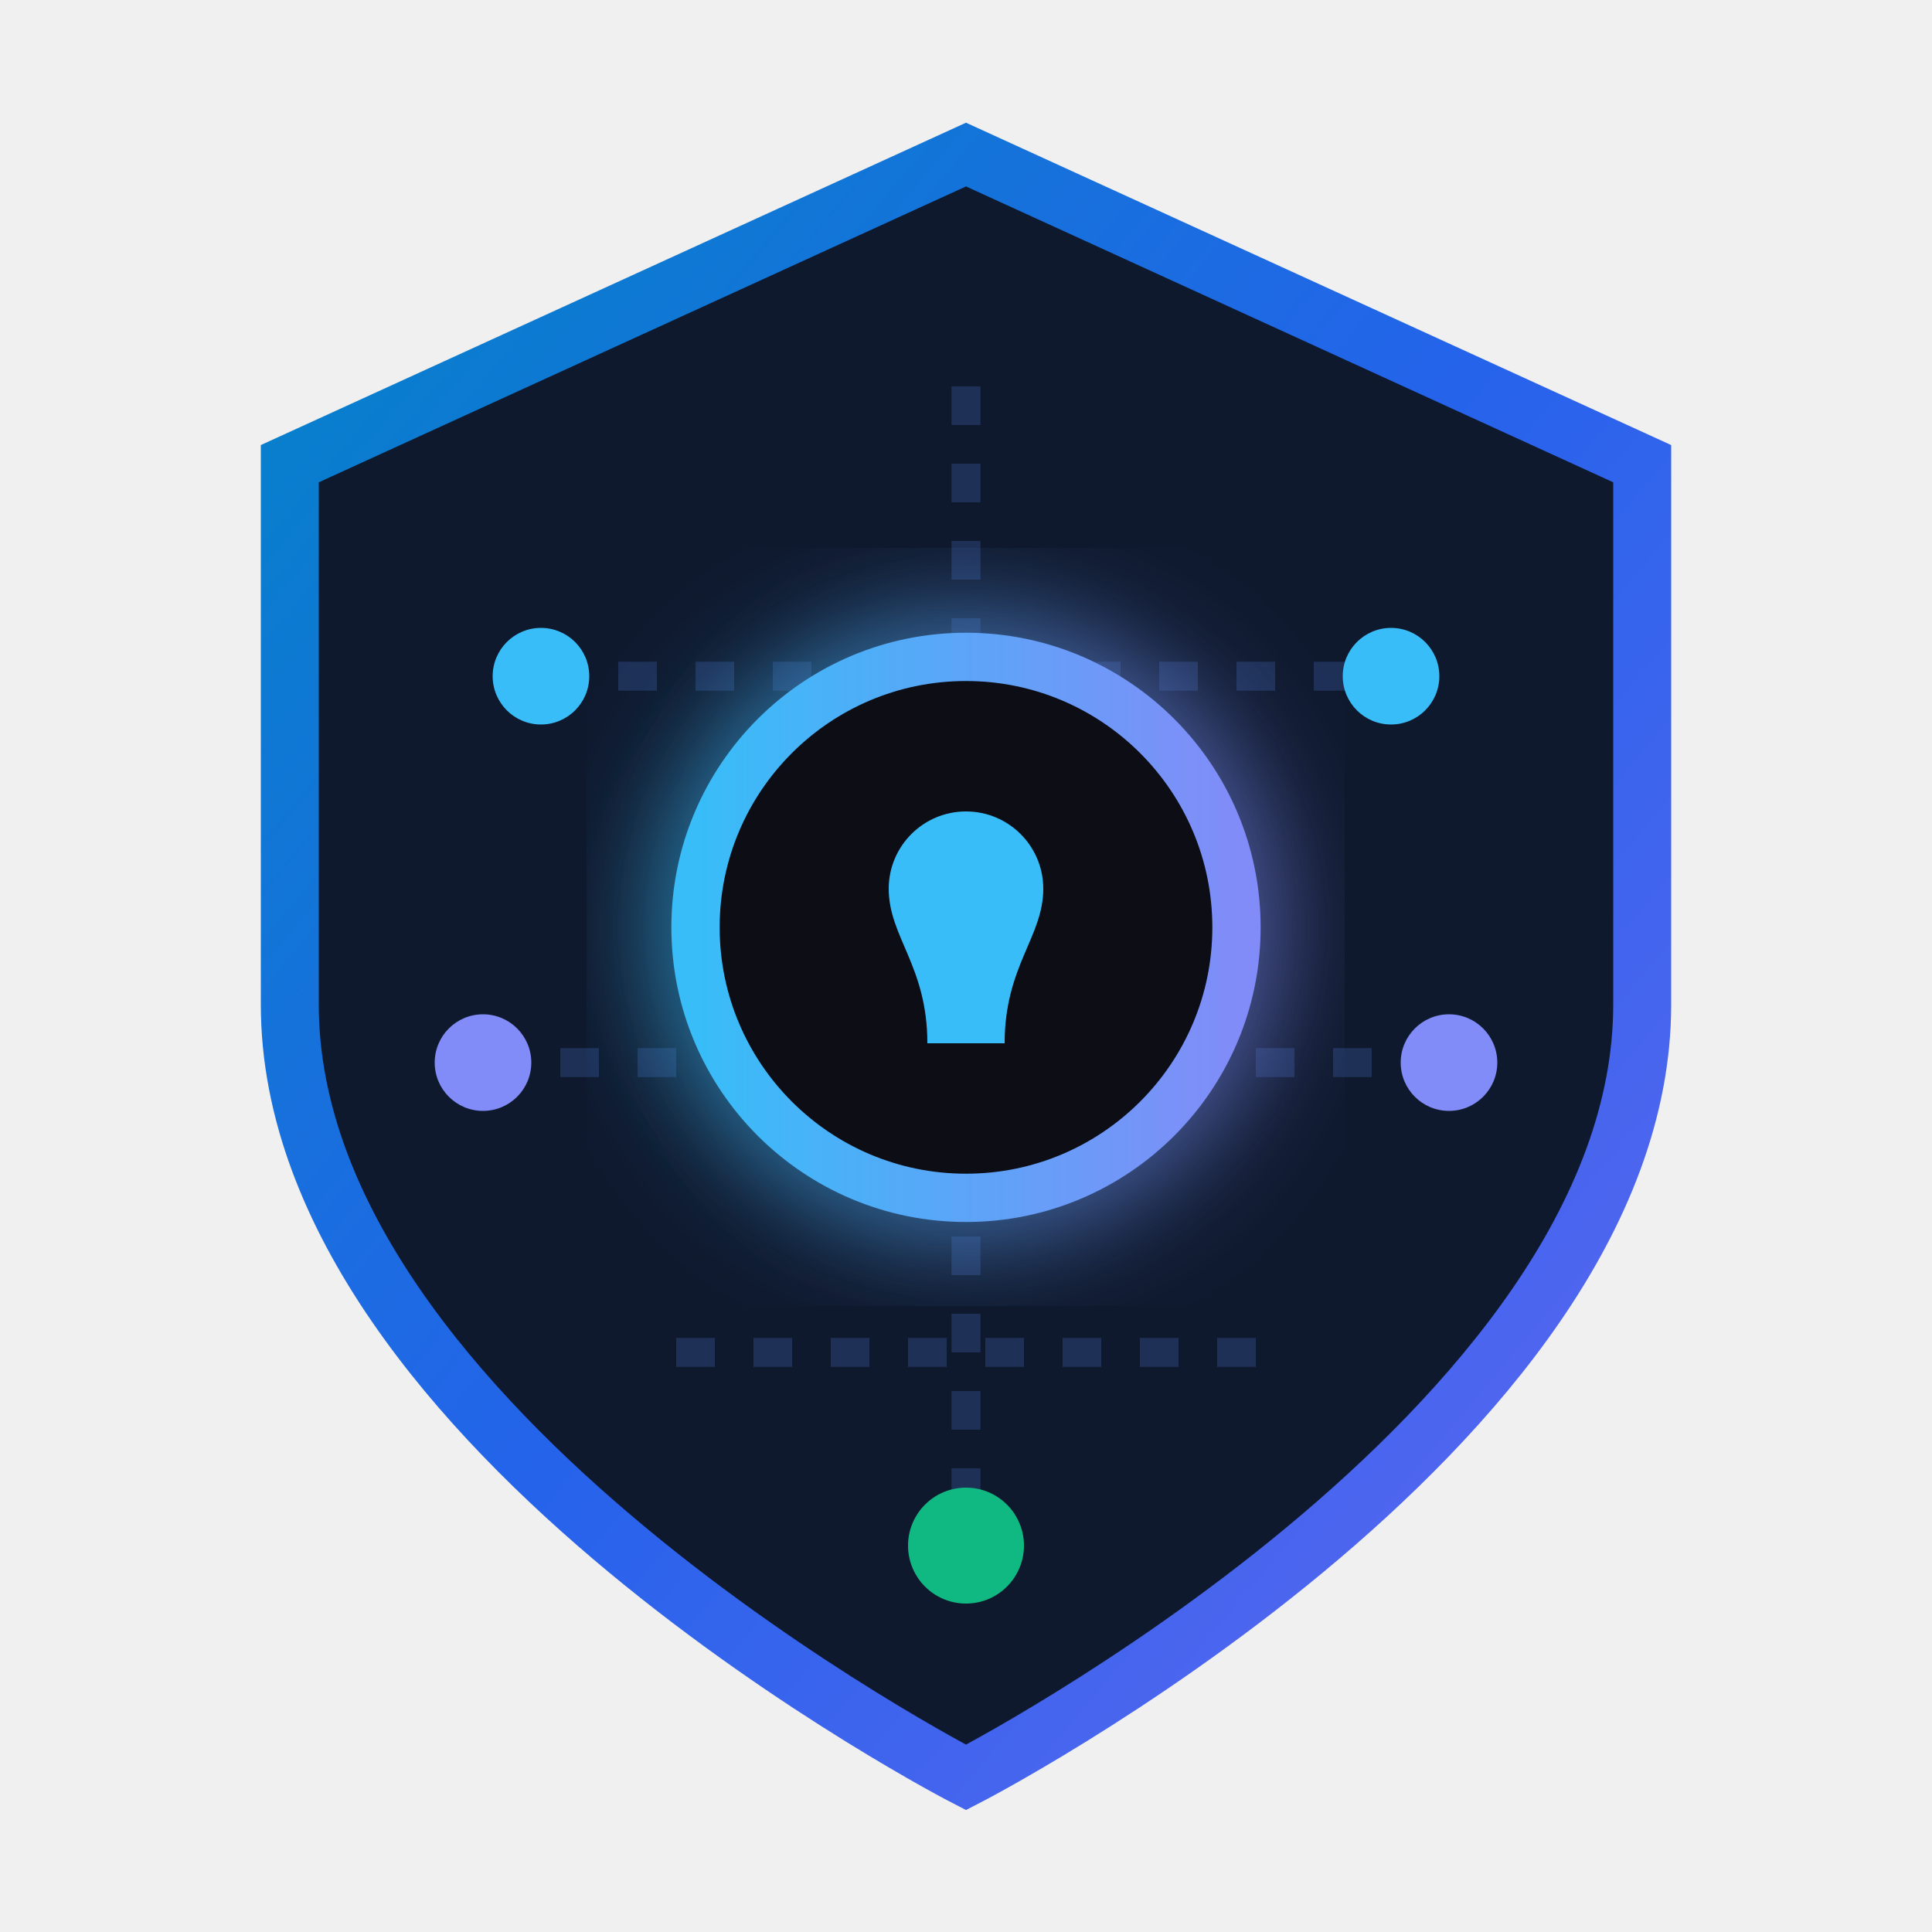
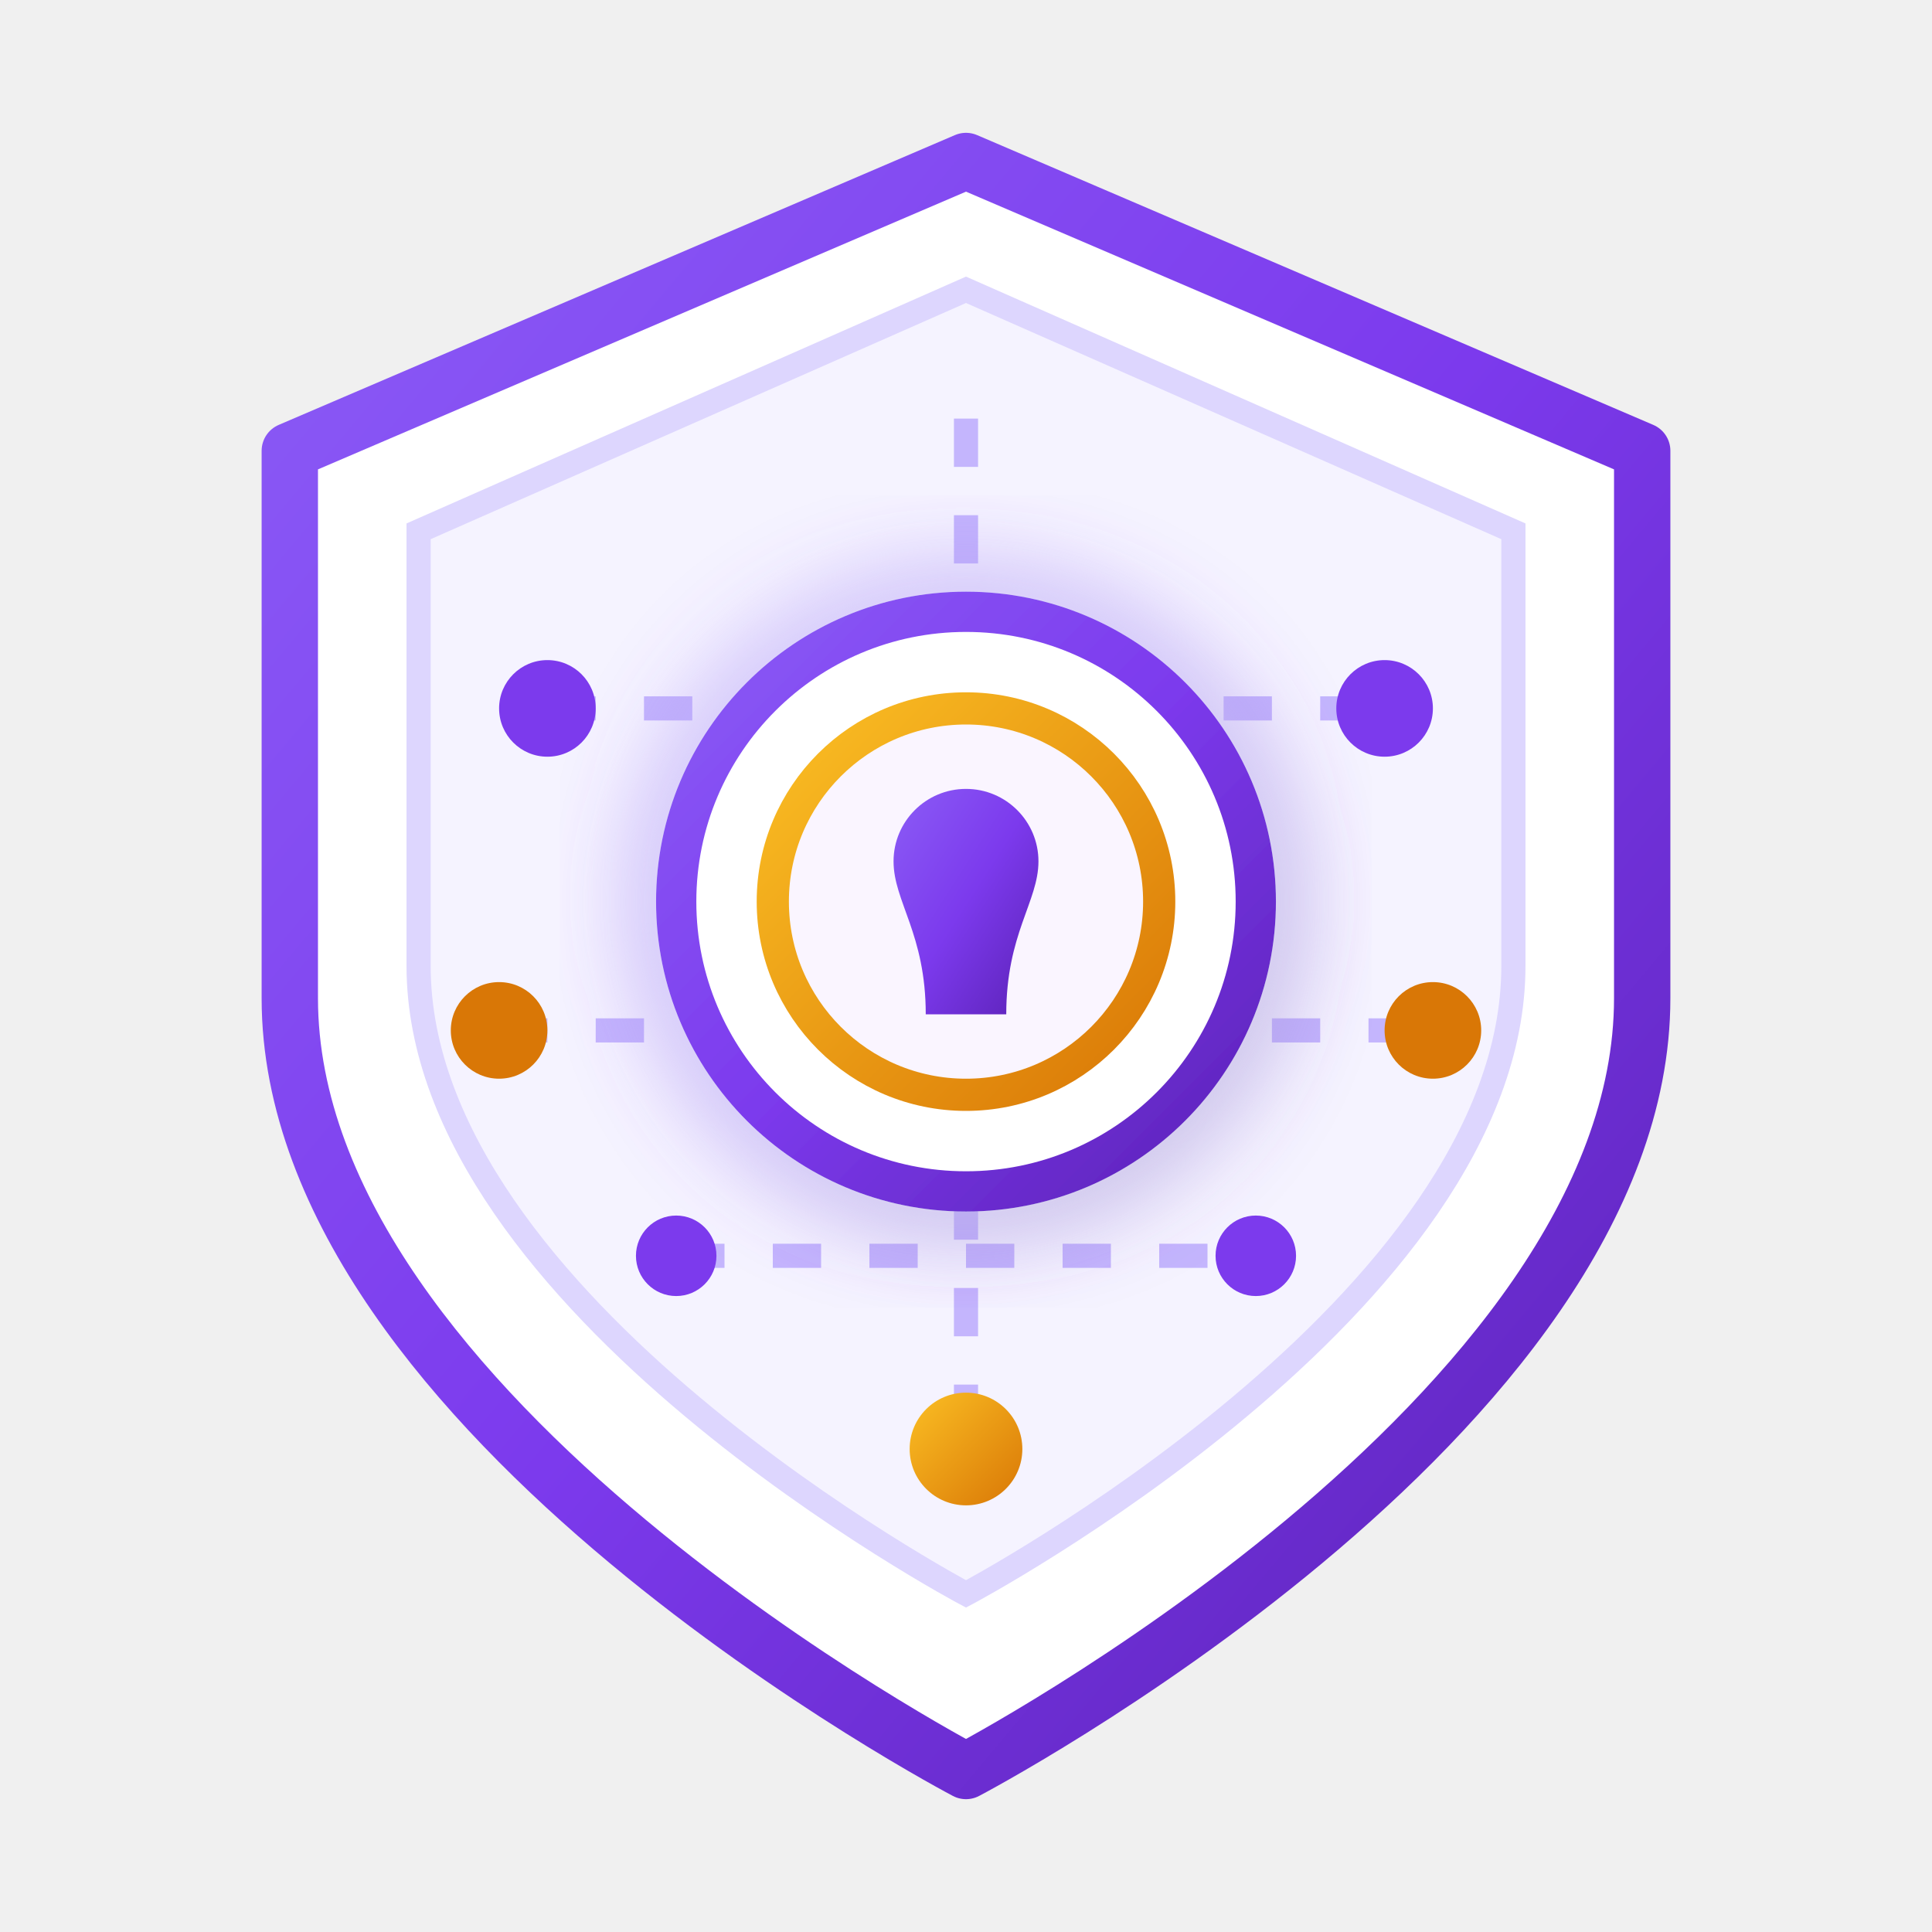
- <svg xmlns="http://www.w3.org/2000/svg" viewBox="0 0 100 100" fill="none">
+ <svg xmlns="http://www.w3.org/2000/svg" viewBox="0 0 120 120" fill="none">
  <defs>
-     <linearGradient id="shieldGrad" x1="0%" y1="0%" x2="100%" y2="100%">
-       <stop offset="0%" stop-color="#0284c7" />
-       <stop offset="50%" stop-color="#2563eb" />
-       <stop offset="100%" stop-color="#6366f1" />
+     <linearGradient id="shieldBorder" x1="0%" y1="0%" x2="100%" y2="100%">
+       <stop offset="0%" stop-color="#8B5CF6" />
+       <stop offset="50%" stop-color="#7C3AED" />
+       <stop offset="100%" stop-color="#5B21B6" />
    </linearGradient>
-     <linearGradient id="glowGrad" x1="0%" y1="0%" x2="100%" y2="0%">
-       <stop offset="0%" stop-color="#38bdf8" />
-       <stop offset="100%" stop-color="#818cf8" />
+     <linearGradient id="amberCore" x1="0%" y1="0%" x2="100%" y2="100%">
+       <stop offset="0%" stop-color="#FBBF24" />
+       <stop offset="100%" stop-color="#D97706" />
    </linearGradient>
-     <filter id="glow" x="-20%" y="-20%" width="140%" height="140%">
+     <filter id="violetGlow" x="-20%" y="-20%" width="140%" height="140%">
      <feGaussianBlur stdDeviation="3" result="blur" />
      <feComposite in="SourceGraphic" in2="blur" operator="over" />
    </filter>
  </defs>
-   <path d="M50 8 L85 24 V52 C85 74 50 92 50 92 C50 92 15 74 15 52 V24 Z" fill="#0f192e" stroke="url(#shieldGrad)" stroke-width="3" />
-   <path d="M50 20 V80 M28 35 H72 M25 55 H75 M35 70 H65" stroke="#1e3056" stroke-width="1.5" stroke-dasharray="2 2" />
-   <circle cx="50" cy="48" r="14" fill="#070b14" stroke="url(#glowGrad)" stroke-width="2.5" filter="url(#glow)" />
-   <path d="M50 42 A4 4 0 0 0 46 46 C46 48.5 48 50 48 54 H52 C52 50 54 48.5 54 46 A4 4 0 0 0 50 42 Z" fill="#38bdf8" />
-   <circle cx="28" cy="35" r="2.5" fill="#38bdf8" />
-   <circle cx="72" cy="35" r="2.5" fill="#38bdf8" />
-   <circle cx="25" cy="55" r="2.5" fill="#818cf8" />
-   <circle cx="75" cy="55" r="2.5" fill="#818cf8" />
-   <circle cx="50" cy="80" r="3" fill="#10b981" />
+   <path d="M60 10 L102 28 V62 C102 88 60 110 60 110 C60 110 18 88 18 62 V28 Z" fill="#FFFFFF" stroke="url(#shieldBorder)" stroke-width="3.5" stroke-linejoin="round" />
+   <path d="M60 18 L94 33 V60 C94 81 60 99 60 99 C60 99 26 81 26 60 V33 Z" fill="#F5F3FF" stroke="#DDD6FE" stroke-width="1.5" />
+   <path d="M60 26 V90 M34 44 H86 M31 64 H89 M42 78 H78" stroke="#C4B5FD" stroke-width="1.5" stroke-dasharray="3 3" />
+   <circle cx="60" cy="56" r="18" fill="#FFFFFF" stroke="url(#shieldBorder)" stroke-width="2.5" filter="url(#violetGlow)" />
+   <circle cx="60" cy="56" r="12" fill="#FAF5FF" stroke="url(#amberCore)" stroke-width="2" />
+   <path d="M60 49 A4.5 4.5 0 0 0 55.5 53.5 C55.5 56 57.5 58 57.5 63 H62.5 C62.5 58 64.5 56 64.5 53.5 A4.5 4.5 0 0 0 60 49 Z" fill="url(#shieldBorder)" />
+   <circle cx="34" cy="44" r="3" fill="#7C3AED" />
+   <circle cx="86" cy="44" r="3" fill="#7C3AED" />
+   <circle cx="31" cy="64" r="3" fill="#D97706" />
+   <circle cx="89" cy="64" r="3" fill="#D97706" />
+   <circle cx="42" cy="78" r="2.5" fill="#7C3AED" />
+   <circle cx="78" cy="78" r="2.5" fill="#7C3AED" />
+   <circle cx="60" cy="90" r="3.5" fill="url(#amberCore)" />
</svg>
